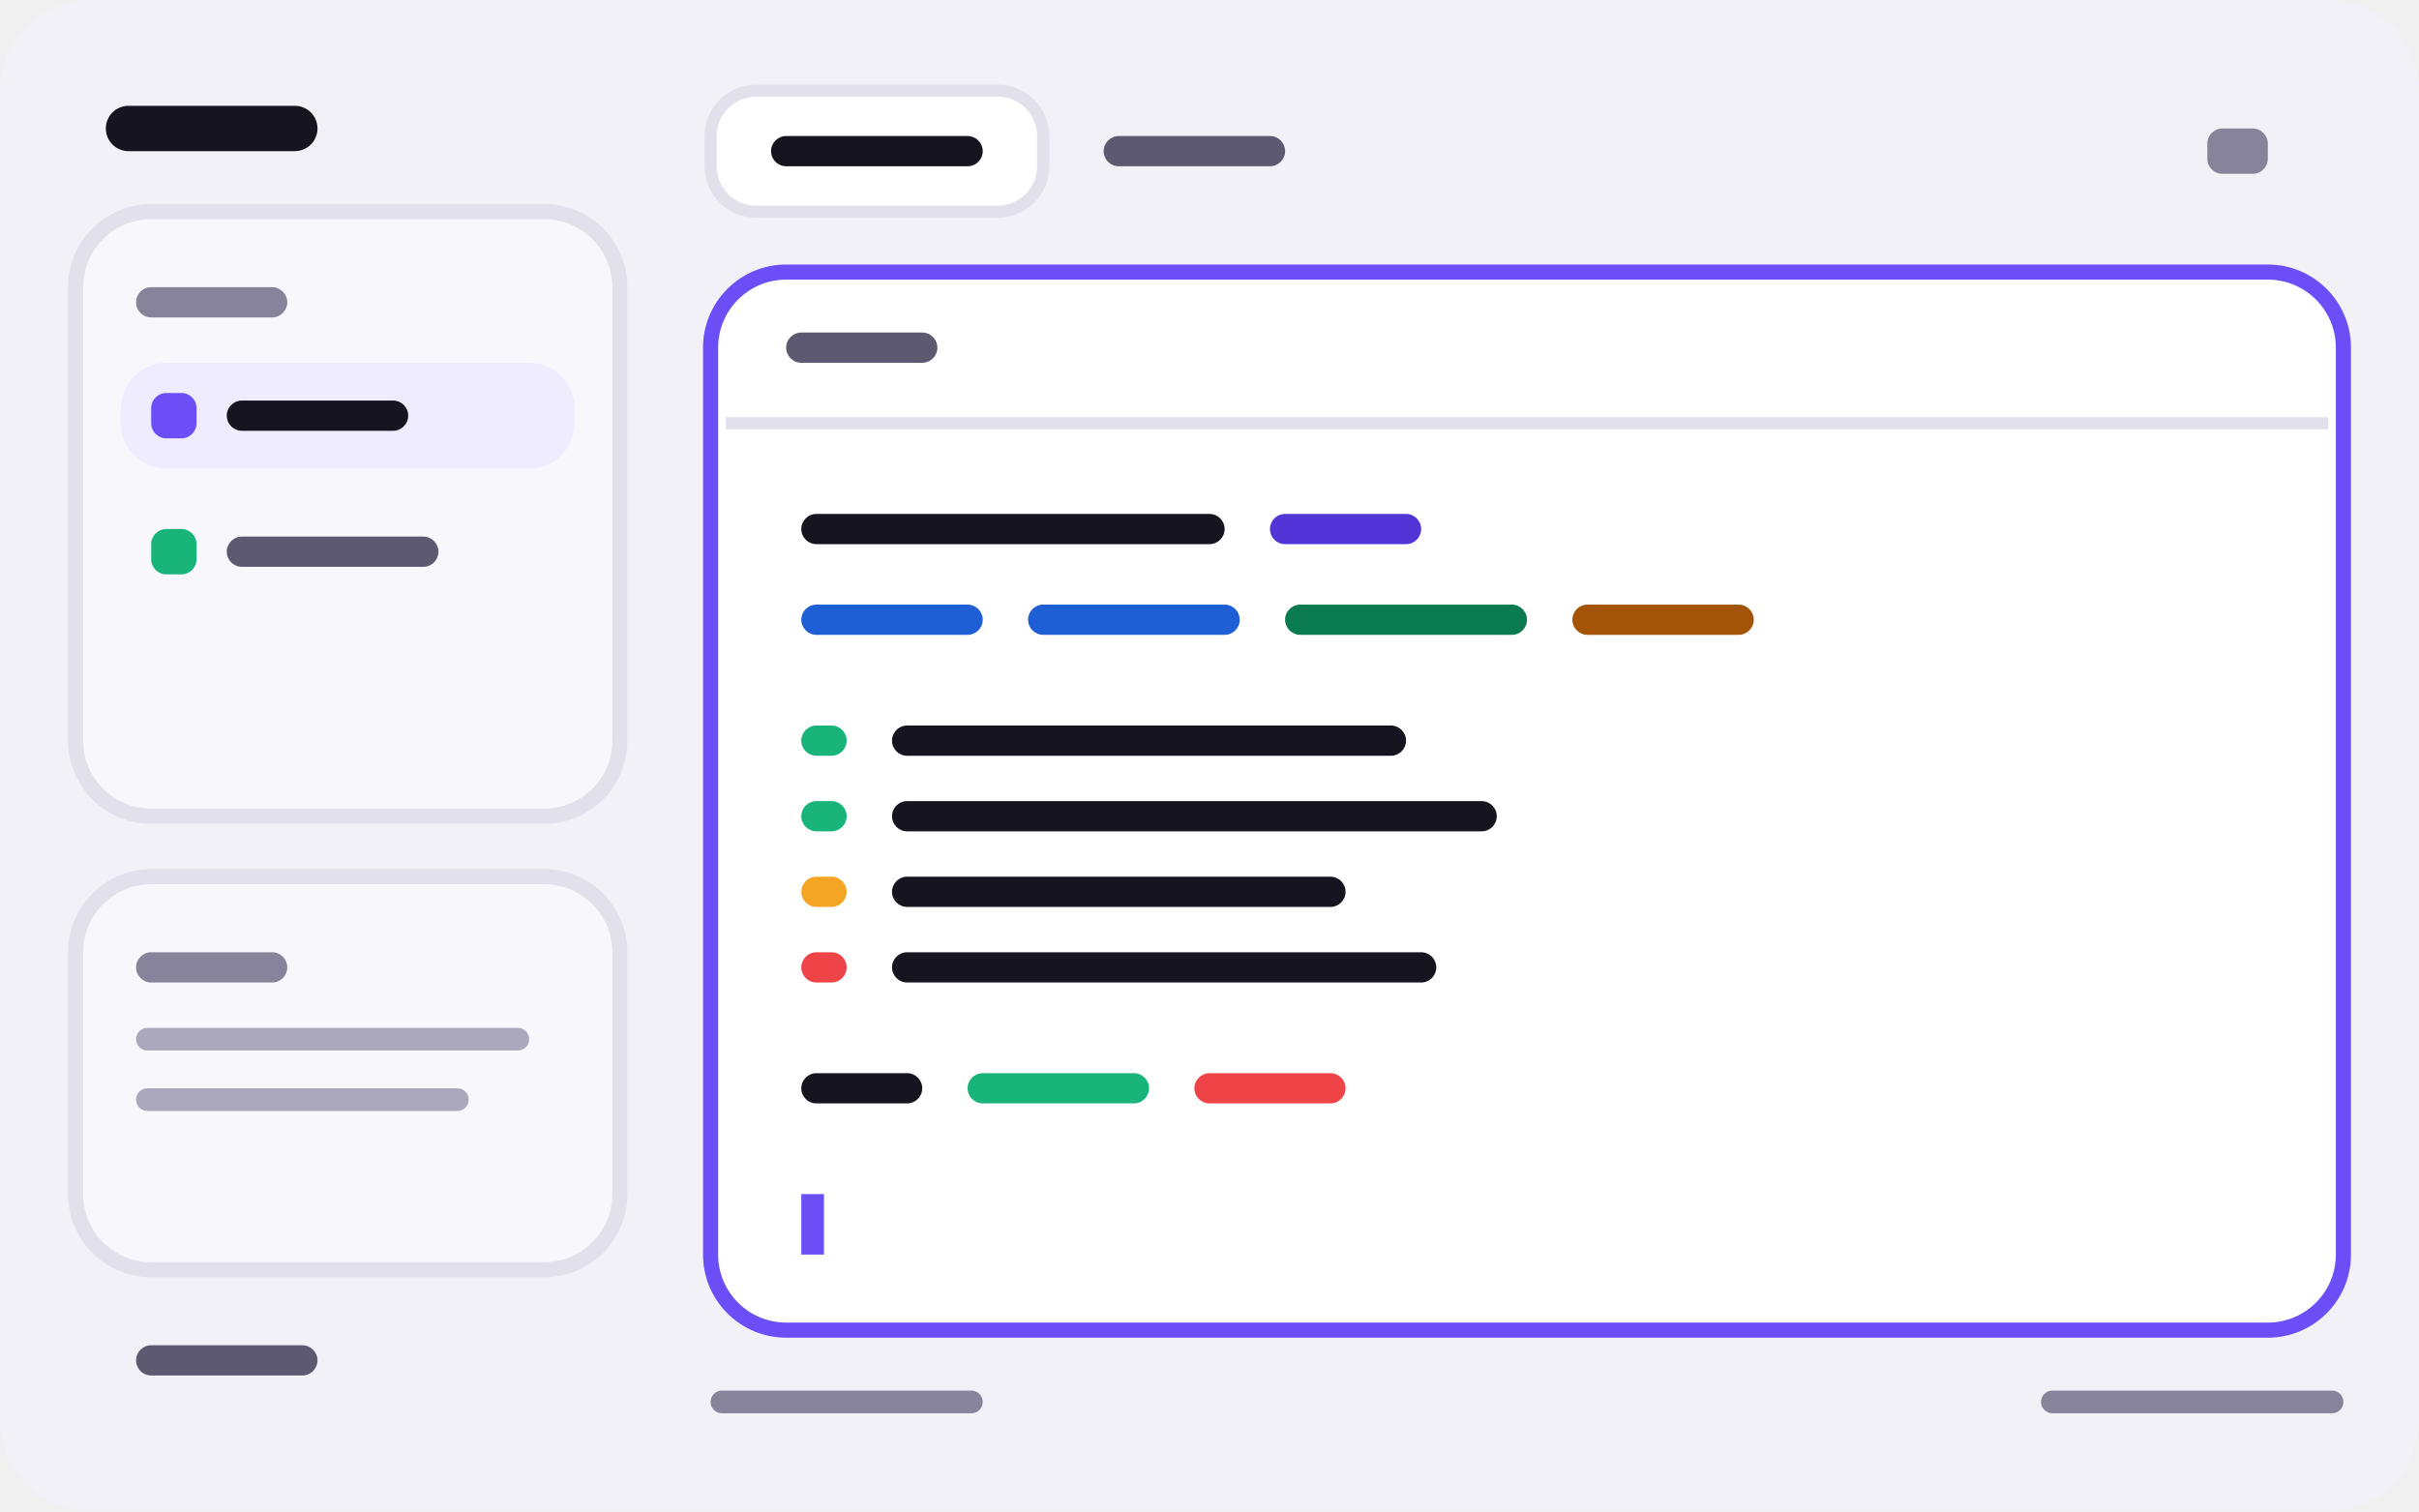
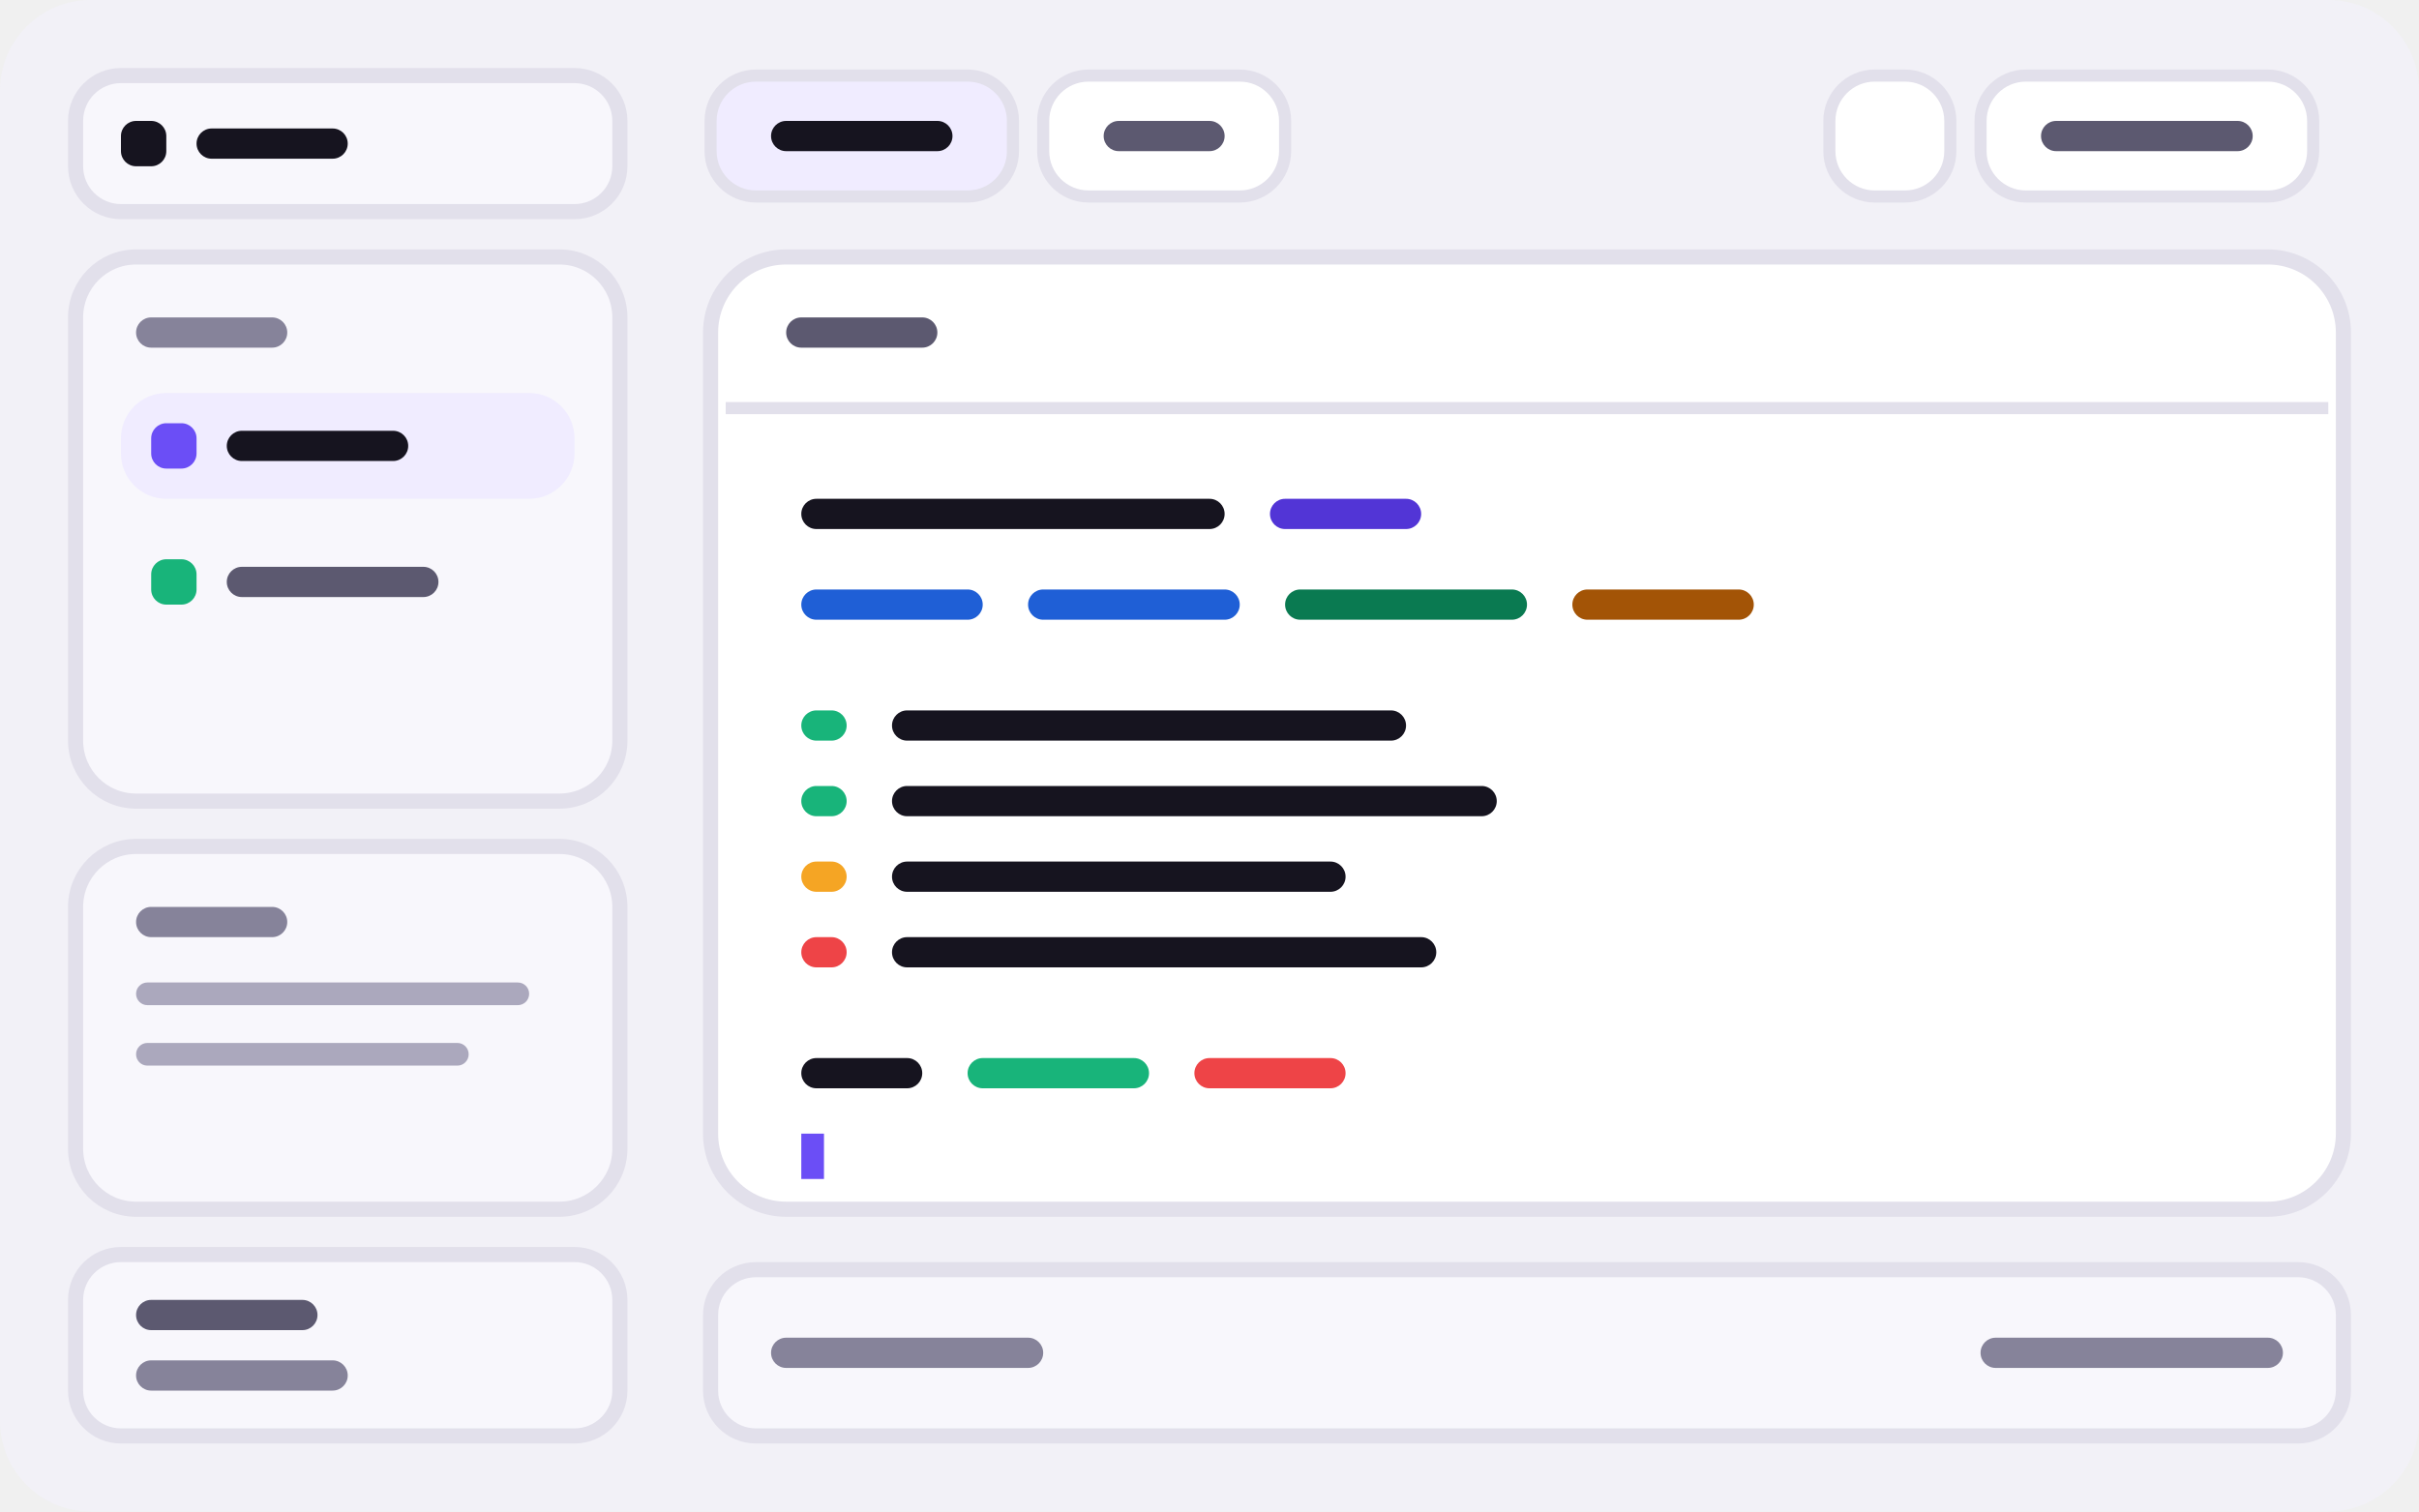
<svg xmlns="http://www.w3.org/2000/svg" viewBox="0 0 160 100" width="160" height="100">
  <rect width="160" height="100" rx="6" fill="#f2f1f7" />
-   <rect x="7" y="7" width="14" height="3" rx="1.5" fill="#16141f" />
-   <rect x="5" y="14" width="36" height="40" rx="5" fill="#f8f7fc" stroke="#e2e0eb" stroke-width="1" />
-   <rect x="9" y="19" width="10" height="2" rx="1" fill="#86839a" />
-   <rect x="8" y="24" width="30" height="7" rx="3" fill="#f0ecff" />
-   <rect x="10" y="26" width="3" height="3" rx="1" fill="#6b4ef6" />
-   <rect x="15" y="26.5" width="12" height="2" rx="1" fill="#16141f" />
-   <rect x="10" y="35" width="3" height="3" rx="1" fill="#18b47a" />
-   <rect x="15" y="35.5" width="14" height="2" rx="1" fill="#5c5970" />
-   <rect x="5" y="58" width="36" height="26" rx="5" fill="#f8f7fc" stroke="#e2e0eb" stroke-width="1" />
-   <rect x="9" y="63" width="10" height="2" rx="1" fill="#86839a" />
-   <rect x="9" y="68" width="26" height="1.5" rx="0.75" fill="#aba8bd" />
-   <rect x="9" y="72" width="22" height="1.5" rx="0.75" fill="#aba8bd" />
-   <rect x="9" y="89" width="12" height="2" rx="1" fill="#5c5970" />
-   <rect x="47" y="6" width="22" height="8" rx="3" fill="#ffffff" stroke="#e2e0eb" stroke-width="0.8" />
-   <rect x="51" y="9" width="14" height="2" rx="1" fill="#16141f" />
-   <rect x="73" y="9" width="12" height="2" rx="1" fill="#5c5970" />
-   <rect x="146" y="8.5" width="4" height="3" rx="1" fill="#86839a" />
-   <rect x="47" y="18" width="108" height="70" rx="5" fill="#ffffff" stroke="#6b4ef6" stroke-width="1" />
-   <line x1="48" y1="28" x2="154" y2="28" stroke="#e2e0eb" stroke-width="0.8" />
-   <rect x="52" y="22" width="10" height="2" rx="1" fill="#5c5970" />
-   <rect x="53" y="34" width="28" height="2" rx="1" fill="#16141f" />
-   <rect x="84" y="34" width="10" height="2" rx="1" fill="#5235d6" />
-   <rect x="53" y="40" width="12" height="2" rx="1" fill="#1f5fd6" />
-   <rect x="68" y="40" width="14" height="2" rx="1" fill="#1f5fd6" />
-   <rect x="85" y="40" width="16" height="2" rx="1" fill="#0a7a51" />
-   <rect x="104" y="40" width="12" height="2" rx="1" fill="#a35406" />
-   <rect x="53" y="48" width="3" height="2" rx="1" fill="#18b47a" />
-   <rect x="59" y="48" width="34" height="2" rx="1" fill="#16141f" />
-   <rect x="53" y="53" width="3" height="2" rx="1" fill="#18b47a" />
-   <rect x="59" y="53" width="40" height="2" rx="1" fill="#16141f" />
-   <rect x="53" y="58" width="3" height="2" rx="1" fill="#f5a524" />
-   <rect x="59" y="58" width="30" height="2" rx="1" fill="#16141f" />
-   <rect x="53" y="63" width="3" height="2" rx="1" fill="#ee4447" />
-   <rect x="59" y="63" width="36" height="2" rx="1" fill="#16141f" />
-   <rect x="53" y="71" width="8" height="2" rx="1" fill="#16141f" />
-   <rect x="64" y="71" width="12" height="2" rx="1" fill="#18b47a" />
-   <rect x="79" y="71" width="10" height="2" rx="1" fill="#ee4447" />
-   <rect x="53" y="79" width="1.5" height="4" fill="#6b4ef6" />
-   <rect x="47" y="92" width="18" height="1.5" rx="0.75" fill="#86839a" />
-   <rect x="135" y="92" width="20" height="1.5" rx="0.75" fill="#86839a" />
+   <rect x="5" y="5" width="36" height="9" rx="3" fill="#f8f7fc" stroke="#e2e0eb" stroke-width="1" />
+   <rect x="8" y="8" width="3" height="3" rx="1" fill="#16141f" />
+   <rect x="13" y="8.5" width="10" height="2" rx="1" fill="#16141f" />
+   <rect x="5" y="17" width="36" height="36" rx="4" fill="#f8f7fc" stroke="#e2e0eb" stroke-width="1" />
+   <rect x="9" y="21" width="10" height="2" rx="1" fill="#86839a" />
+   <rect x="8" y="26" width="30" height="7" rx="3" fill="#f0ecff" />
+   <rect x="10" y="28" width="3" height="3" rx="1" fill="#6b4ef6" />
+   <rect x="15" y="28.5" width="12" height="2" rx="1" fill="#16141f" />
+   <rect x="10" y="37" width="3" height="3" rx="1" fill="#18b47a" />
+   <rect x="15" y="37.5" width="14" height="2" rx="1" fill="#5c5970" />
+   <rect x="5" y="56" width="36" height="24" rx="4" fill="#f8f7fc" stroke="#e2e0eb" stroke-width="1" />
+   <rect x="9" y="60" width="10" height="2" rx="1" fill="#86839a" />
+   <rect x="9" y="65" width="26" height="1.5" rx="0.75" fill="#aba8bd" />
+   <rect x="9" y="69" width="22" height="1.5" rx="0.75" fill="#aba8bd" />
+   <rect x="5" y="83" width="36" height="12" rx="3" fill="#f8f7fc" stroke="#e2e0eb" stroke-width="1" />
+   <rect x="9" y="86" width="12" height="2" rx="1" fill="#5c5970" />
+   <rect x="9" y="90" width="14" height="2" rx="1" fill="#86839a" />
+   <rect x="47" y="5" width="20" height="8" rx="3" fill="#f0ecff" stroke="#e2e0eb" stroke-width="0.8" />
+   <rect x="51" y="8" width="12" height="2" rx="1" fill="#16141f" />
+   <rect x="69" y="5" width="16" height="8" rx="3" fill="#ffffff" stroke="#e2e0eb" stroke-width="0.8" />
+   <rect x="73" y="8" width="8" height="2" rx="1" fill="#5c5970" />
+   <rect x="121" y="5" width="8" height="8" rx="3" fill="#ffffff" stroke="#e2e0eb" stroke-width="0.8" />
+   <rect x="131" y="5" width="22" height="8" rx="3" fill="#ffffff" stroke="#e2e0eb" stroke-width="0.8" />
+   <rect x="135" y="8" width="14" height="2" rx="1" fill="#5c5970" />
+   <rect x="47" y="17" width="108" height="63" rx="5" fill="#ffffff" stroke="#e2e0eb" stroke-width="1" />
+   <line x1="48" y1="27" x2="154" y2="27" stroke="#e2e0eb" stroke-width="0.8" />
+   <rect x="52" y="21" width="10" height="2" rx="1" fill="#5c5970" />
+   <rect x="53" y="33" width="28" height="2" rx="1" fill="#16141f" />
+   <rect x="84" y="33" width="10" height="2" rx="1" fill="#5235d6" />
+   <rect x="53" y="39" width="12" height="2" rx="1" fill="#1f5fd6" />
+   <rect x="68" y="39" width="14" height="2" rx="1" fill="#1f5fd6" />
+   <rect x="85" y="39" width="16" height="2" rx="1" fill="#0a7a51" />
+   <rect x="104" y="39" width="12" height="2" rx="1" fill="#a35406" />
+   <rect x="53" y="47" width="3" height="2" rx="1" fill="#18b47a" />
+   <rect x="59" y="47" width="34" height="2" rx="1" fill="#16141f" />
+   <rect x="53" y="52" width="3" height="2" rx="1" fill="#18b47a" />
+   <rect x="59" y="52" width="40" height="2" rx="1" fill="#16141f" />
+   <rect x="53" y="57" width="3" height="2" rx="1" fill="#f5a524" />
+   <rect x="59" y="57" width="30" height="2" rx="1" fill="#16141f" />
+   <rect x="53" y="62" width="3" height="2" rx="1" fill="#ee4447" />
+   <rect x="59" y="62" width="36" height="2" rx="1" fill="#16141f" />
+   <rect x="53" y="70" width="8" height="2" rx="1" fill="#16141f" />
+   <rect x="64" y="70" width="12" height="2" rx="1" fill="#18b47a" />
+   <rect x="79" y="70" width="10" height="2" rx="1" fill="#ee4447" />
+   <rect x="53" y="75" width="1.5" height="3" fill="#6b4ef6" />
+   <rect x="47" y="84" width="108" height="11" rx="3" fill="#f8f7fc" stroke="#e2e0eb" stroke-width="1" />
+   <rect x="51" y="88.5" width="18" height="2" rx="1" fill="#86839a" />
+   <rect x="131" y="88.5" width="20" height="2" rx="1" fill="#86839a" />
</svg>
